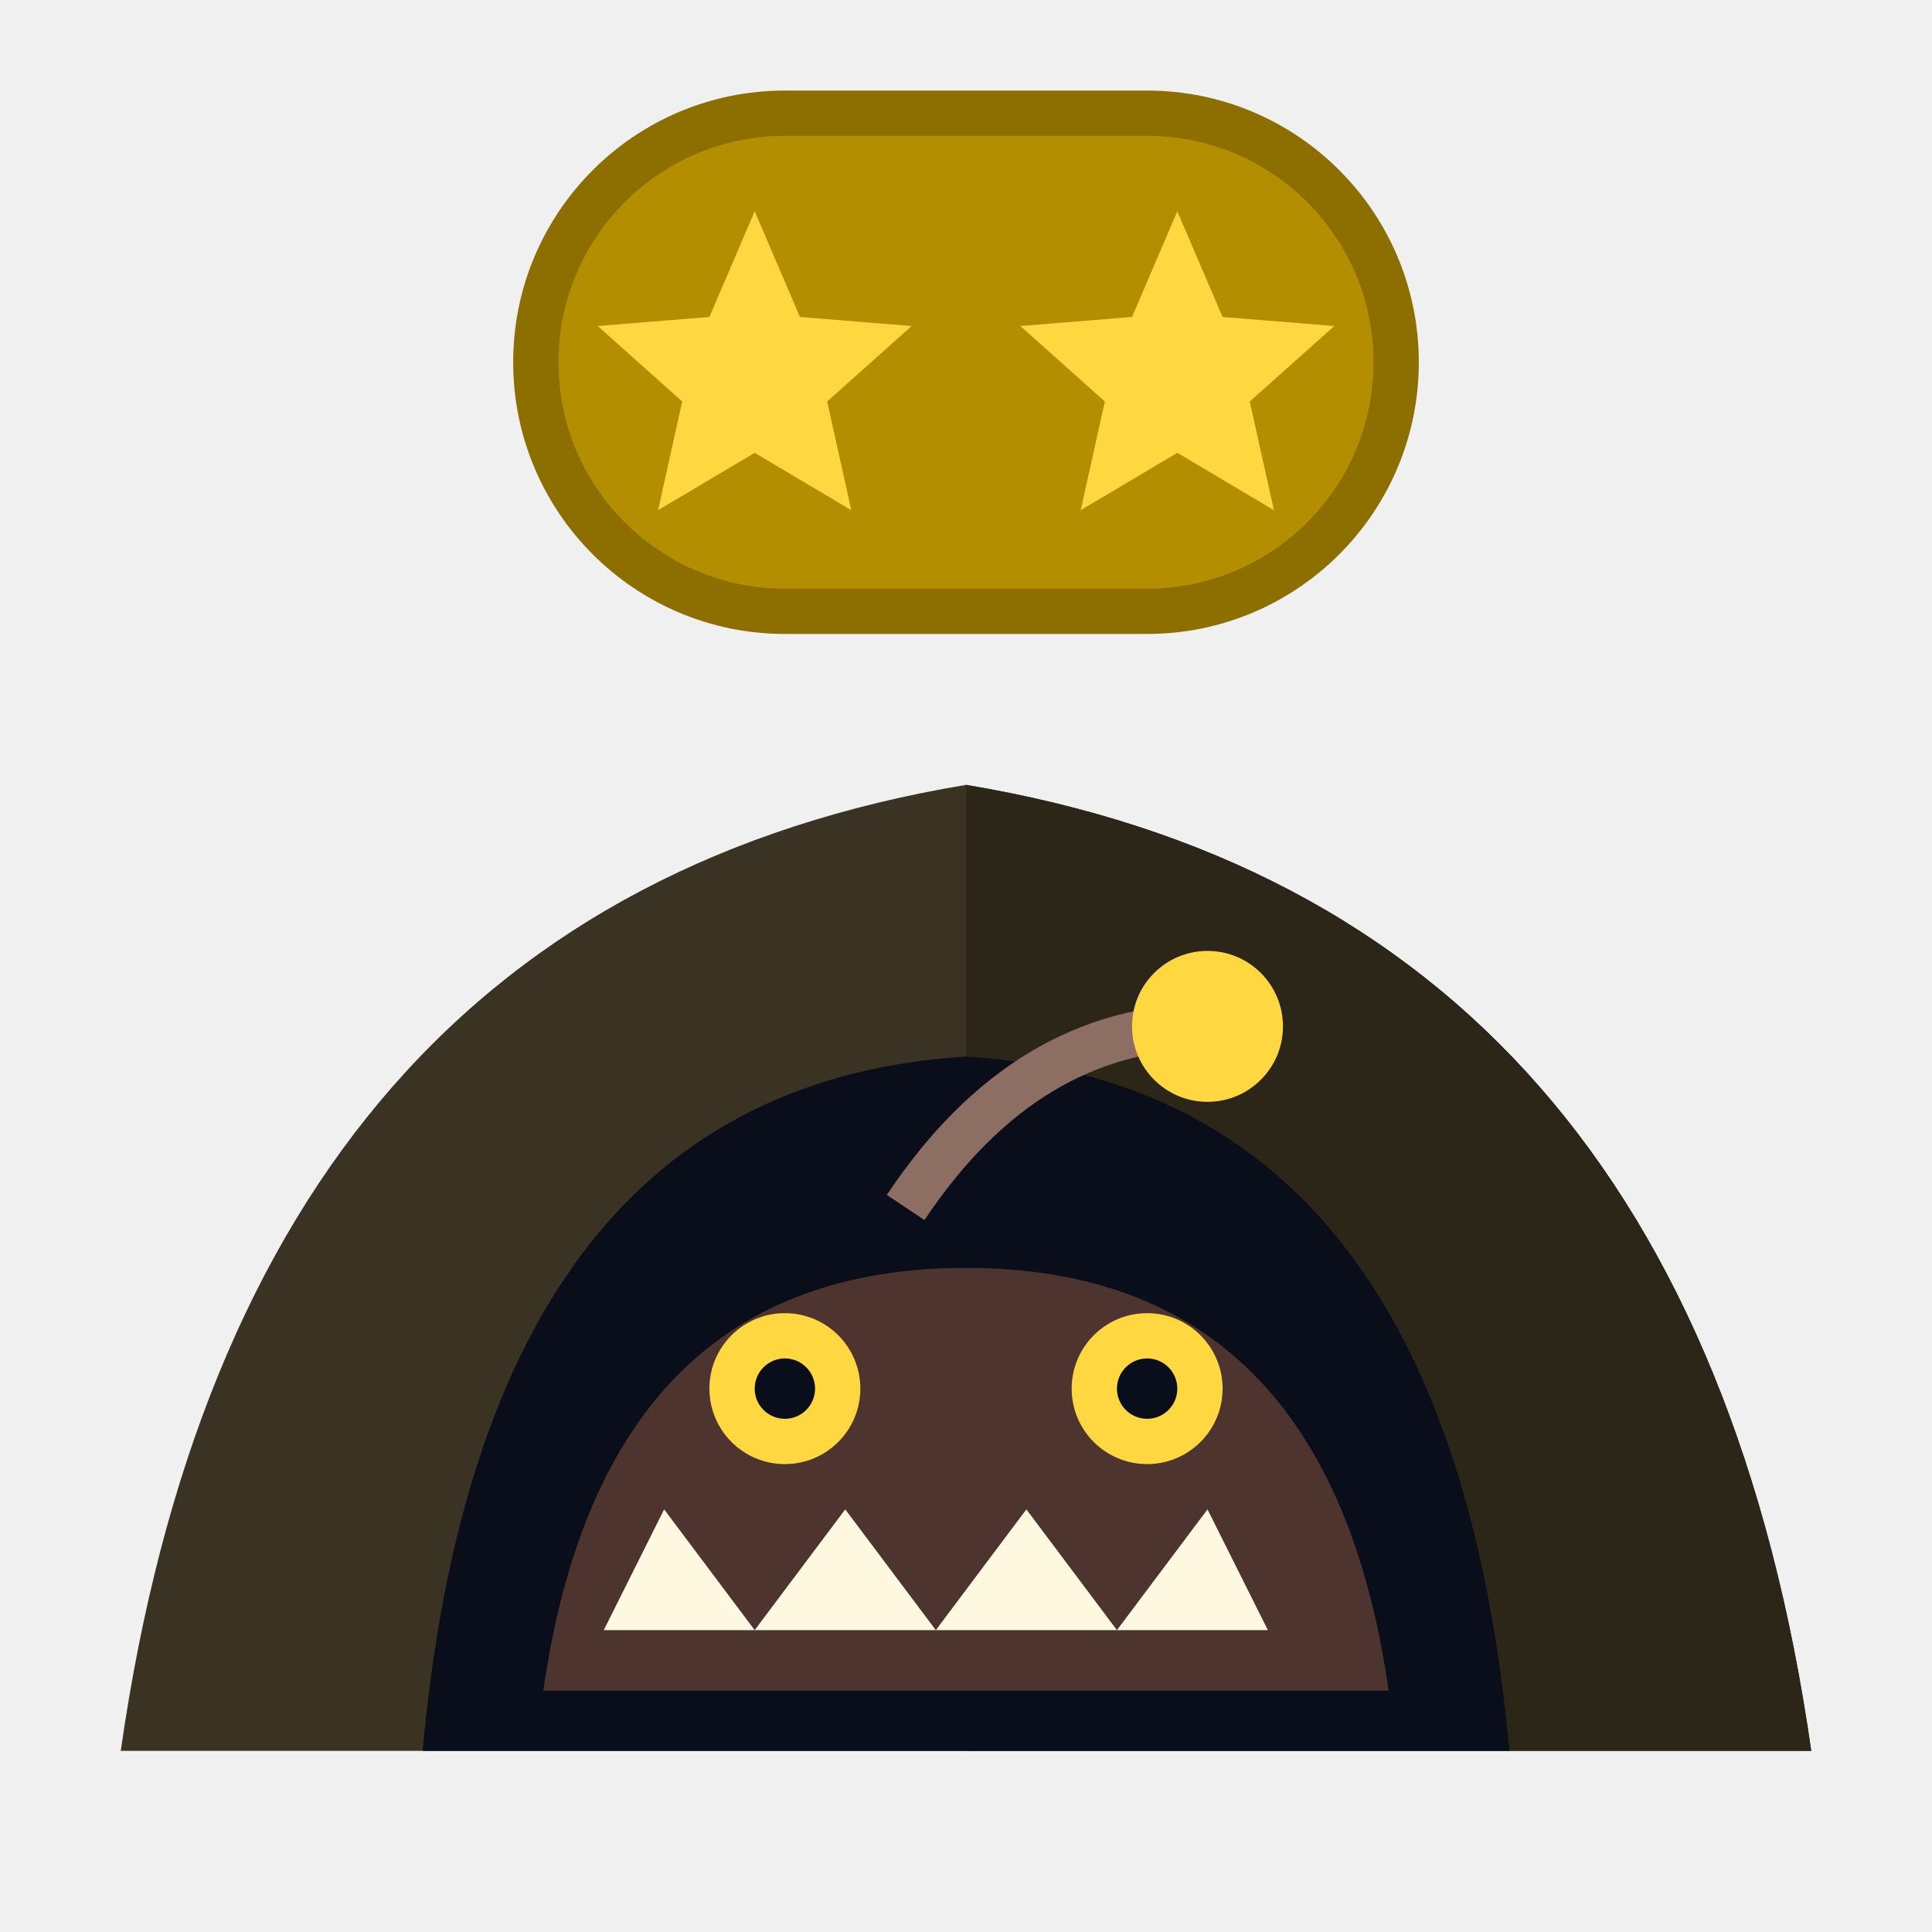
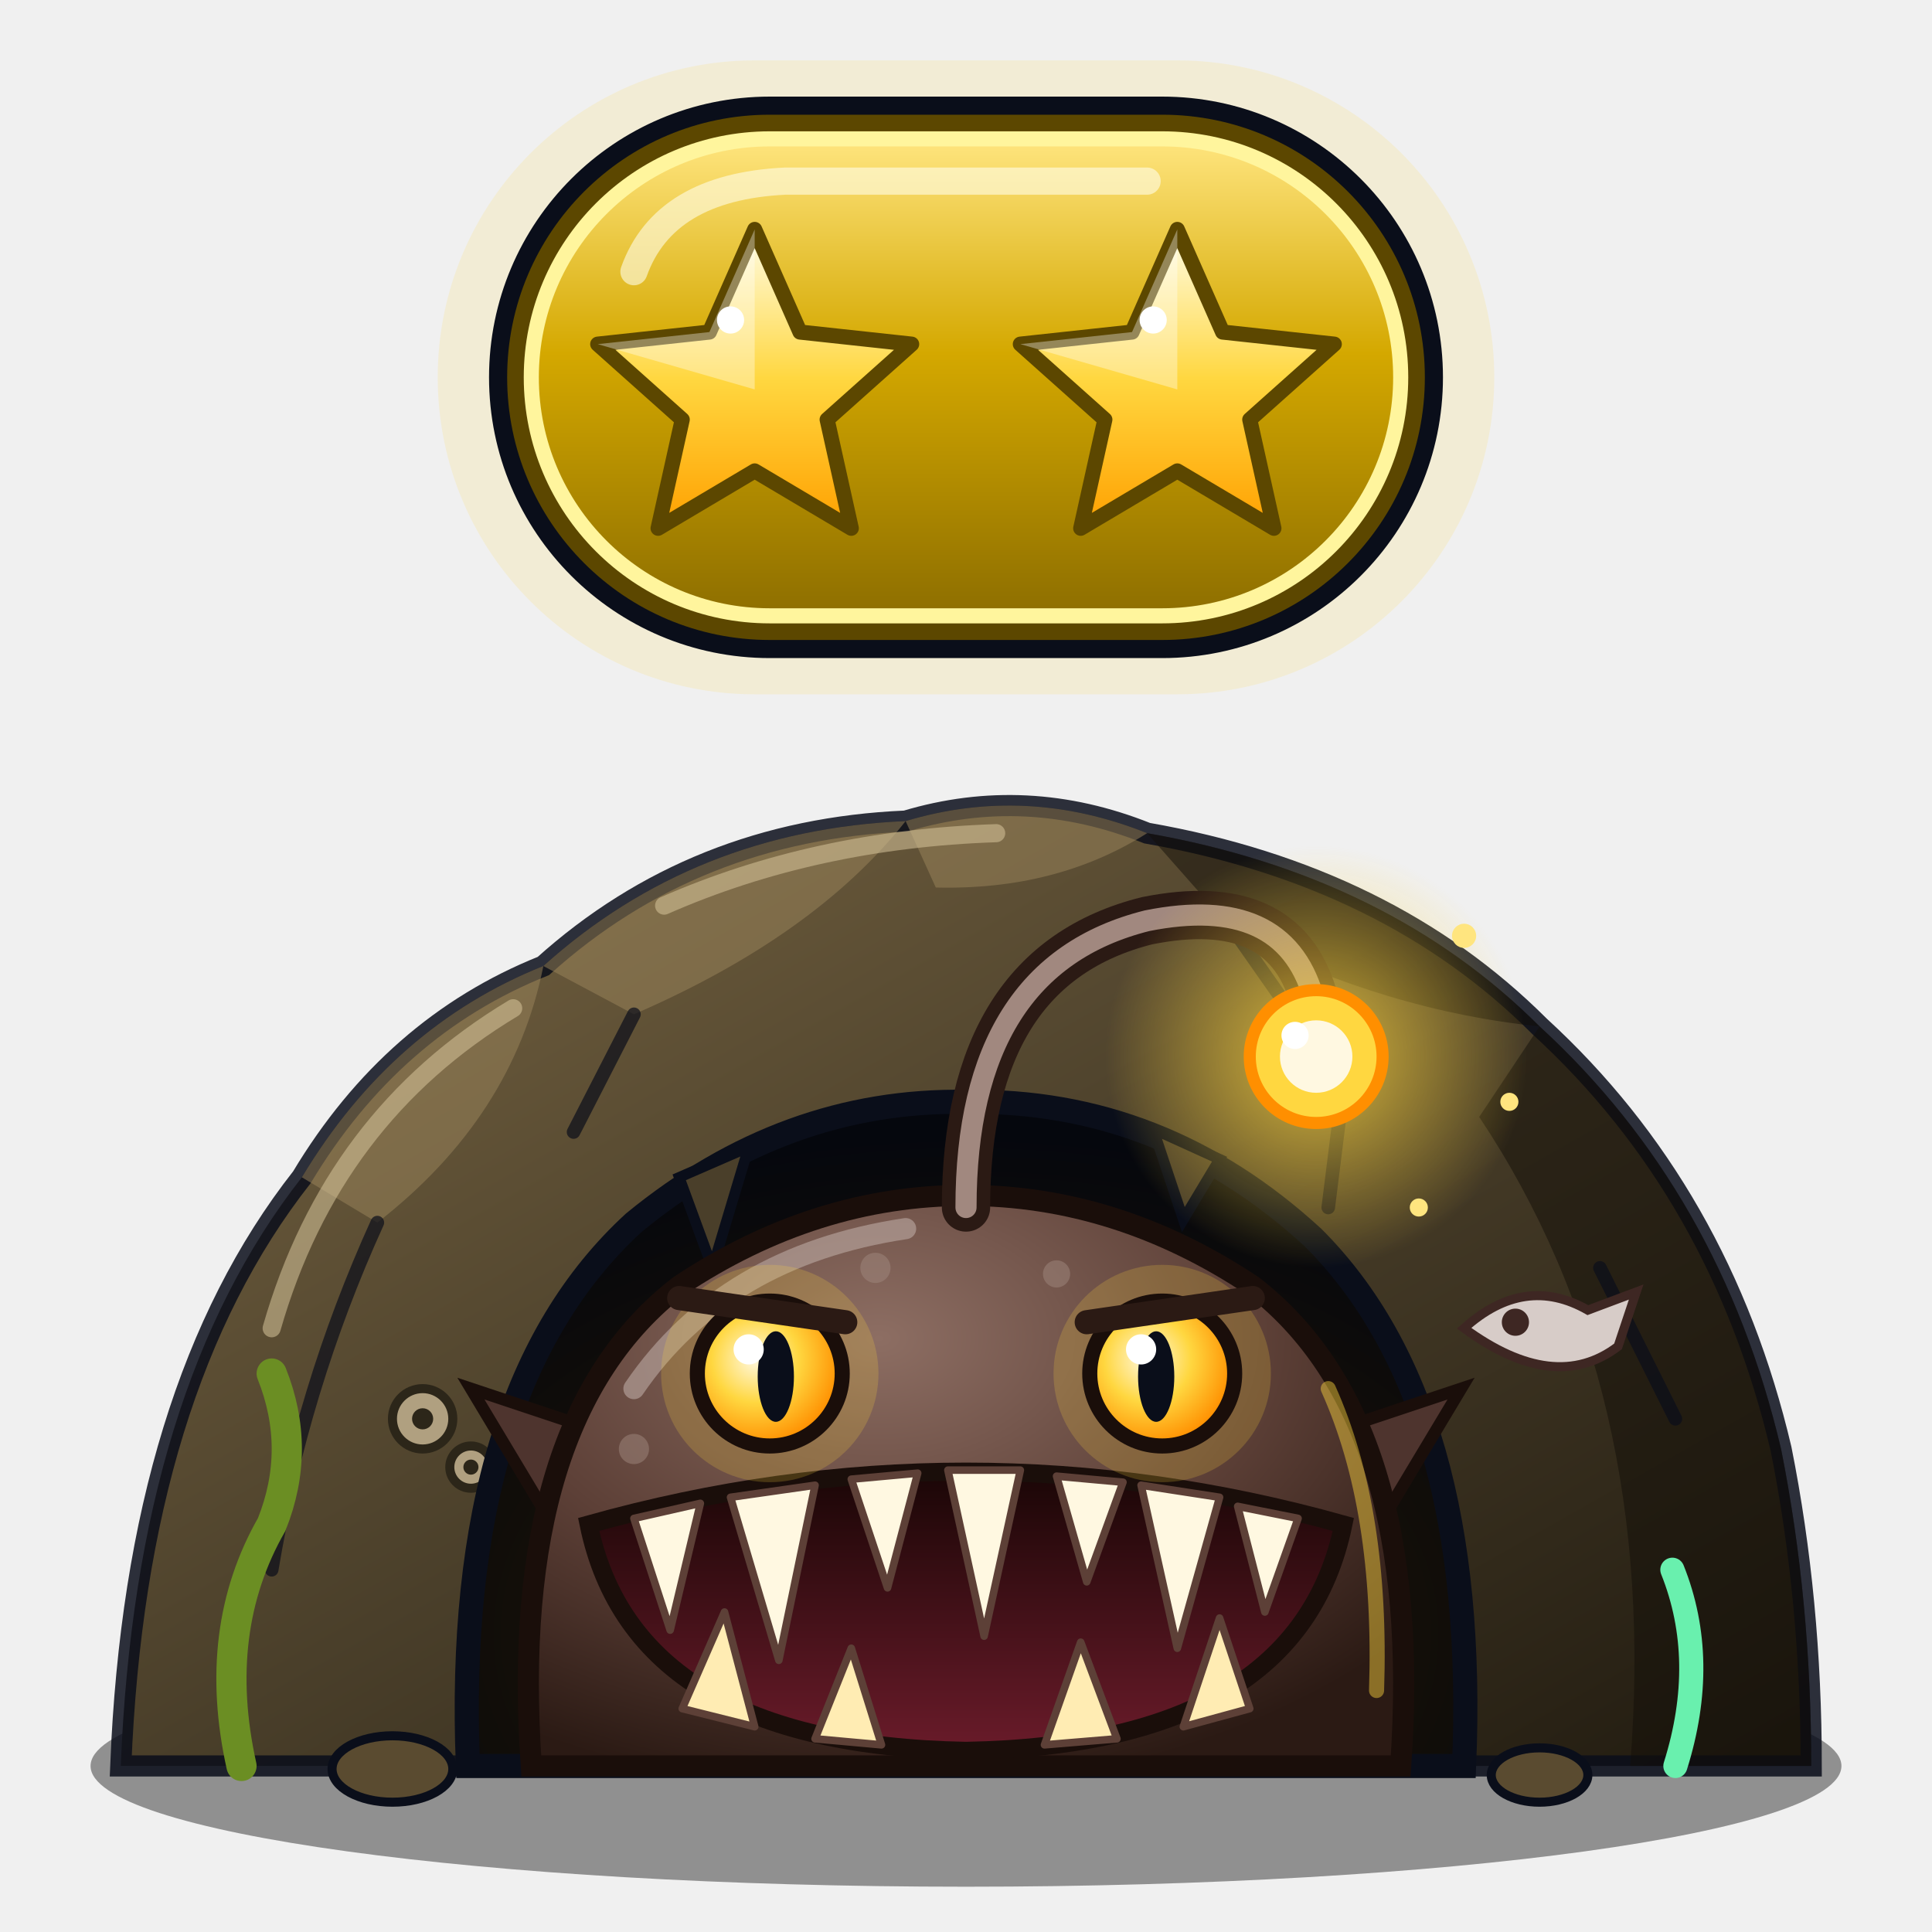
<svg xmlns="http://www.w3.org/2000/svg" viewBox="0 0 64 64">
-   <path d="M4 58 Q8 30 32 26 Q56 30 60 58 Z" fill="#3A3324" />
-   <path d="M32 26 Q56 30 60 58 H32 Z" fill="#2C2619" />
-   <path d="M14 58 Q16 36 32 35 Q48 36 50 58 Z" fill="#0A0E1A" />
-   <path d="M30 40 Q34 34 40 34" fill="none" stroke="#8D6E63" stroke-width="1.5" />
-   <circle cx="40" cy="34" r="2.5" fill="#FFD740" />
-   <path d="M18 56 Q20 42 32 42 Q44 42 46 56 Z" fill="#4E342E" />
-   <path d="M22 50 L25 54 L28 50 L31 54 L34 50 L37 54 L40 50 L42 54 H20 Z" fill="#FFF8E1" />
-   <circle cx="26" cy="46" r="2.5" fill="#FFD740" />
-   <circle cx="38" cy="46" r="2.5" fill="#FFD740" />
-   <circle cx="26" cy="46" r="1" fill="#0A0E1A" />
-   <circle cx="38" cy="46" r="1" fill="#0A0E1A" />
-   <rect x="17" y="3" width="30" height="18" rx="9" fill="#8D6E00" />
-   <rect x="18.5" y="4.5" width="27" height="15" rx="7.5" fill="#B38F00" />
-   <path d="M25.0 7.0 L26.5 10.5 L30.2 10.8 L27.4 13.3 L28.2 16.9 L25.0 15.0 L21.8 16.9 L22.6 13.3 L19.8 10.8 L23.5 10.5 Z" fill="#FFD740" />
-   <path d="M39.0 7.0 L40.5 10.5 L44.2 10.8 L41.4 13.3 L42.2 16.9 L39.0 15.0 L35.8 16.9 L36.6 13.3 L33.8 10.8 L37.5 10.5 Z" fill="#FFD740" />
+   <defs>
+     <linearGradient id="mmRock" x1="0" y1="0" x2="1" y2="1">
+       <stop offset="0" stop-color="#7A6744" />
+       <stop offset="0.5" stop-color="#4A3F2A" />
+       <stop offset="1" stop-color="#211B10" />
+     </linearGradient>
+     <radialGradient id="mmCave" cx="0.5" cy="0.8" r="0.75">
+       <stop offset="0" stop-color="#3A2A0A" />
+       <stop offset="0.55" stop-color="#140F08" />
+       <stop offset="1" stop-color="#05070D" />
+     </radialGradient>
+     <radialGradient id="mmBody" cx="0.4" cy="0.25" r="0.8">
+       <stop offset="0" stop-color="#8D6E63" />
+       <stop offset="0.55" stop-color="#5D4037" />
+       <stop offset="1" stop-color="#2B1A14" />
+     </radialGradient>
+     <linearGradient id="mmMouth" x1="0" y1="0" x2="0" y2="1">
+       <stop offset="0" stop-color="#1A0606" />
+       <stop offset="1" stop-color="#6A1B2A" />
+     </linearGradient>
+     <radialGradient id="mmEye" cx="0.4" cy="0.4" r="0.6">
+       <stop offset="0" stop-color="#FFF8E1" />
+       <stop offset="0.5" stop-color="#FFD740" />
+       <stop offset="1" stop-color="#FF8F00" />
+     </radialGradient>
+     <radialGradient id="mmLure" cx="0.5" cy="0.5" r="0.5">
+       <stop offset="0" stop-color="#FFF8E1" stop-opacity="0.9" />
+       <stop offset="0.3" stop-color="#FFD740" stop-opacity="0.55" />
+       <stop offset="1" stop-color="#FFD740" stop-opacity="0" />
+     </radialGradient>
+     <linearGradient id="mmBadge" x1="0" y1="0" x2="0" y2="1">
+       <stop offset="0" stop-color="#FFE57F" />
+       <stop offset="0.45" stop-color="#D4A800" />
+       <stop offset="1" stop-color="#8D6E00" />
+     </linearGradient>
+     <linearGradient id="mmStar" x1="0" y1="0" x2="0" y2="1">
+       <stop offset="0" stop-color="#FFFDE7" />
+       <stop offset="0.5" stop-color="#FFD740" />
+       <stop offset="1" stop-color="#FFA000" />
+     </linearGradient>
+   </defs>
+   <ellipse cx="32" cy="58.5" rx="29" ry="4" fill="#000" fill-opacity="0.4" />
+   <path d="M4 58.5 Q4.5 46 10 39 Q13 34 18 32 Q23 27.5 30 27.2 Q34 26 38 27.6 Q46 29 51 34 Q57 39.5 59 48 Q60 53 60 58.5 Z" fill="url(#mmRock)" stroke="#0A0E1A" stroke-width="0.7" stroke-opacity="0.85" />
+   <g fill="#9C875C" fill-opacity="0.5">
+     <path d="M10 39 Q13 34 18 32 Q17 37 12.5 40.5 Z" />
+     <path d="M18 32 Q23 27.5 30 27.2 Q27 31 21 33.6 Z" />
+     <path d="M30 27.2 Q34 26 38 27.6 Q35 29.5 31 29.4 Z" />
+   </g>
+   <g fill="#120E08" fill-opacity="0.5">
+     <path d="M51 34 Q57 39.5 59 48 Q60 53 60 58.5 H54 Q55 46 49 37 Z" />
+     <path d="M38 27.6 Q46 29 51 34 Q46 33.5 41 31 Z" />
+   </g>
+   <g fill="none" stroke="#0A0E1A" stroke-width="0.45" stroke-opacity="0.7" stroke-linecap="round">
+     <path d="M12.5 40.5 Q10 46 9 52" />
+     <path d="M21 33.6 L19 37.5" />
+     <path d="M41 31 L44.5 36 L44 40" />
+     <path d="M53 42 L55.5 47" />
+   </g>
+   <path d="M9 44 Q11 37 17 33.4 M22 30 Q27 27.8 33 27.6" fill="none" stroke="#D7C49A" stroke-width="0.6" stroke-opacity="0.55" stroke-linecap="round" />
+   <g fill="#D7CCC8" stroke="#3E2723" stroke-width="0.3">
+     <path d="M48.5 44 Q50.5 42.2 52.6 43.4 L54.2 42.8 L53.6 44.6 Q51.5 46.2 48.5 44 Z" />
+   </g>
+   <circle cx="50.2" cy="43.8" r="0.45" fill="#3E2723" />
+   <g fill="#B0A080" stroke="#2C2619" stroke-width="0.3">
+     <circle cx="14" cy="47" r="1" />
+     <circle cx="15.6" cy="48.6" r="0.7" />
+   </g>
+   <g fill="#2C2619">
+     <circle cx="14" cy="47" r="0.35" />
+     <circle cx="15.6" cy="48.6" r="0.25" />
+   </g>
+   <path d="M15.5 58.5 Q15 46 21 40.5 Q26 36.4 32 36.5 Q38.5 36.4 43.5 41 Q49 46.5 48.5 58.5 Z" fill="url(#mmCave)" stroke="#0A0E1A" stroke-width="0.8" />
+   <g fill="#4A3F2A" stroke="#0A0E1A" stroke-width="0.35">
+     <path d="M22.5 39 L23.6 42 L24.8 38 Z" />
+     <path d="M38.2 37.4 L39.2 40.4 L40.4 38.4 Z" />
+   </g>
+   <g>
+     <path d="M18 50 L15.6 46 L19.8 47.4 Z M46 50 L48.4 46 L44.2 47.4 Z" fill="#4E342E" stroke="#1A0E0A" stroke-width="0.4" />
+     <path d="M17.6 58.5 Q16.8 47 22.5 42.6 Q27 39.6 32 39.6 Q37 39.6 41.5 42.6 Q47.2 47 46.4 58.5 Z" fill="url(#mmBody)" stroke="#1A0E0A" stroke-width="0.7" />
+     <g fill="#A1887F" fill-opacity="0.5">
+       <circle cx="24" cy="44.5" r="0.6" />
+       <circle cx="29" cy="42" r="0.5" />
+       <circle cx="35" cy="42.2" r="0.45" />
+       <circle cx="21" cy="48" r="0.5" />
+     </g>
+     <path d="M21 46 Q24 41.6 30 40.7" fill="none" stroke="#BCAAA4" stroke-width="0.7" stroke-linecap="round" stroke-opacity="0.6" />
+     <path d="M44 46 Q45.8 50 45.6 56" fill="none" stroke="#FFD740" stroke-width="0.5" stroke-opacity="0.45" stroke-linecap="round" />
+     <path d="M19.5 50.5 Q32 47 44.5 50.5 Q43 57.8 32 58 Q21 57.8 19.5 50.5 Z" fill="url(#mmMouth)" stroke="#1A0E0A" stroke-width="0.6" />
+     <g fill="#FFF8E1" stroke="#5D4037" stroke-width="0.25" stroke-linejoin="round">
+       <path d="M21 50.3 L22.2 54 L23.2 49.8 Z" />
+       <path d="M24.2 49.6 L25.8 55 L27 49.2 Z" />
+       <path d="M28.2 49 L29.4 52.6 L30.4 48.8 Z" />
+       <path d="M31.4 48.7 L32.6 54.2 L33.8 48.7 Z" />
+       <path d="M35 48.9 L36 52.4 L37.2 49.1 Z" />
+       <path d="M37.8 49.2 L39 54.6 L40.4 49.6 Z" />
+       <path d="M41 49.9 L41.9 53.4 L43 50.3 Z" />
+     </g>
+     <g fill="#FFECB3" stroke="#5D4037" stroke-width="0.25" stroke-linejoin="round">
+       <path d="M22.6 56.6 L24 53.4 L25 57.2 Z" />
+       <path d="M27 57.6 L28.2 54.6 L29.2 57.8 Z" />
+       <path d="M34.6 57.8 L35.8 54.4 L37 57.6 Z" />
+       <path d="M39.2 57.2 L40.4 53.6 L41.4 56.6 Z" />
+     </g>
+     <circle cx="25.5" cy="45.5" r="3.6" fill="#FFD740" fill-opacity="0.2" />
+     <circle cx="38.5" cy="45.5" r="3.6" fill="#FFD740" fill-opacity="0.2" />
+     <circle cx="25.5" cy="45.5" r="2.4" fill="url(#mmEye)" stroke="#1A0E0A" stroke-width="0.5" />
+     <circle cx="38.5" cy="45.5" r="2.4" fill="url(#mmEye)" stroke="#1A0E0A" stroke-width="0.5" />
+     <ellipse cx="25.7" cy="45.6" rx="0.6" ry="1.5" fill="#0A0E1A" />
+     <ellipse cx="38.3" cy="45.6" rx="0.6" ry="1.5" fill="#0A0E1A" />
+     <circle cx="24.8" cy="44.7" r="0.5" fill="#fff" />
+     <circle cx="37.8" cy="44.7" r="0.5" fill="#fff" />
+     <path d="M22.5 43 L28 43.8 M41.5 43 L36 43.8" stroke="#2B1A14" stroke-width="0.8" stroke-linecap="round" />
+   </g>
+   <path d="M32 40 Q32 32 38 30.5 Q42.5 29.6 43.5 33" fill="none" stroke="#2B1A14" stroke-width="1.6" stroke-linecap="round" />
+   <path d="M32 40 Q32 32 38 30.5 Q42.5 29.6 43.5 33" fill="none" stroke="#A1887F" stroke-width="0.7" stroke-linecap="round" />
+   <circle cx="43.6" cy="35" r="7" fill="url(#mmLure)" />
+   <circle cx="43.6" cy="35" r="2.2" fill="#FFD740" stroke="#FF8F00" stroke-width="0.4" />
+   <circle cx="43.6" cy="35" r="1.2" fill="#FFF8E1" />
+   <circle cx="42.9" cy="34.3" r="0.45" fill="#fff" />
+   <path d="M8 58.5 Q7 54 9 50.5 Q10 48 9 45.5" fill="none" stroke="#6B8E23" stroke-width="1" stroke-linecap="round" />
+   <path d="M55.5 58.5 Q56.6 55 55.4 52" fill="none" stroke="#69F0AE" stroke-width="0.8" stroke-linecap="round" />
+   <g fill="#5A4B30" stroke="#0A0E1A" stroke-width="0.3">
+     <ellipse cx="13" cy="58.6" rx="2" ry="1.1" />
+     <ellipse cx="51" cy="58.8" rx="1.6" ry="0.9" />
+   </g>
+   <g fill="#FFE57F">
+     <circle cx="48.5" cy="31" r="0.4" />
+     <circle cx="50" cy="36.5" r="0.3" />
+     <circle cx="47" cy="40" r="0.3" />
+   </g>
+   <g>
+     <rect x="14.5" y="2" width="35" height="21" rx="10.5" fill="#FFD740" fill-opacity="0.15" />
+     <rect x="16.5" y="3.5" width="31" height="18" rx="9" fill="#5C4700" stroke="#0A0E1A" stroke-width="0.6" />
+     <rect x="17.6" y="4.6" width="28.8" height="15.8" rx="7.9" fill="url(#mmBadge)" stroke="#FFF59D" stroke-width="0.5" />
+     <path d="M21 9 Q22 6.2 26 6 H38" fill="none" stroke="#FFFDE7" stroke-width="0.9" stroke-linecap="round" stroke-opacity="0.6" />
+     <g transform="translate(25 12.6)">
+       <path d="M0 -5 L1.5 -1.6 L5.2 -1.2 L2.4 1.3 L3.2 4.9 L0 3 L-3.2 4.9 L-2.4 1.3 L-5.2 -1.2 L-1.5 -1.6 Z" fill="url(#mmStar)" stroke="#5C4700" stroke-width="0.5" stroke-linejoin="round" />
+       <path d="M0 -5 L0 0.3 L-5.2 -1.2 L-1.5 -1.6 Z" fill="#fff" fill-opacity="0.35" />
+       <circle cx="-0.8" cy="-2" r="0.45" fill="#fff" />
+     </g>
+     <g transform="translate(39 12.6)">
+       <path d="M0 -5 L1.5 -1.6 L5.2 -1.2 L2.4 1.3 L3.2 4.9 L0 3 L-3.2 4.9 L-2.4 1.3 L-5.2 -1.2 L-1.5 -1.6 Z" fill="url(#mmStar)" stroke="#5C4700" stroke-width="0.5" stroke-linejoin="round" />
+       <path d="M0 -5 L0 0.3 L-5.2 -1.2 L-1.5 -1.6 Z" fill="#fff" fill-opacity="0.35" />
+       <circle cx="-0.8" cy="-2" r="0.45" fill="#fff" />
+     </g>
+   </g>
</svg>
